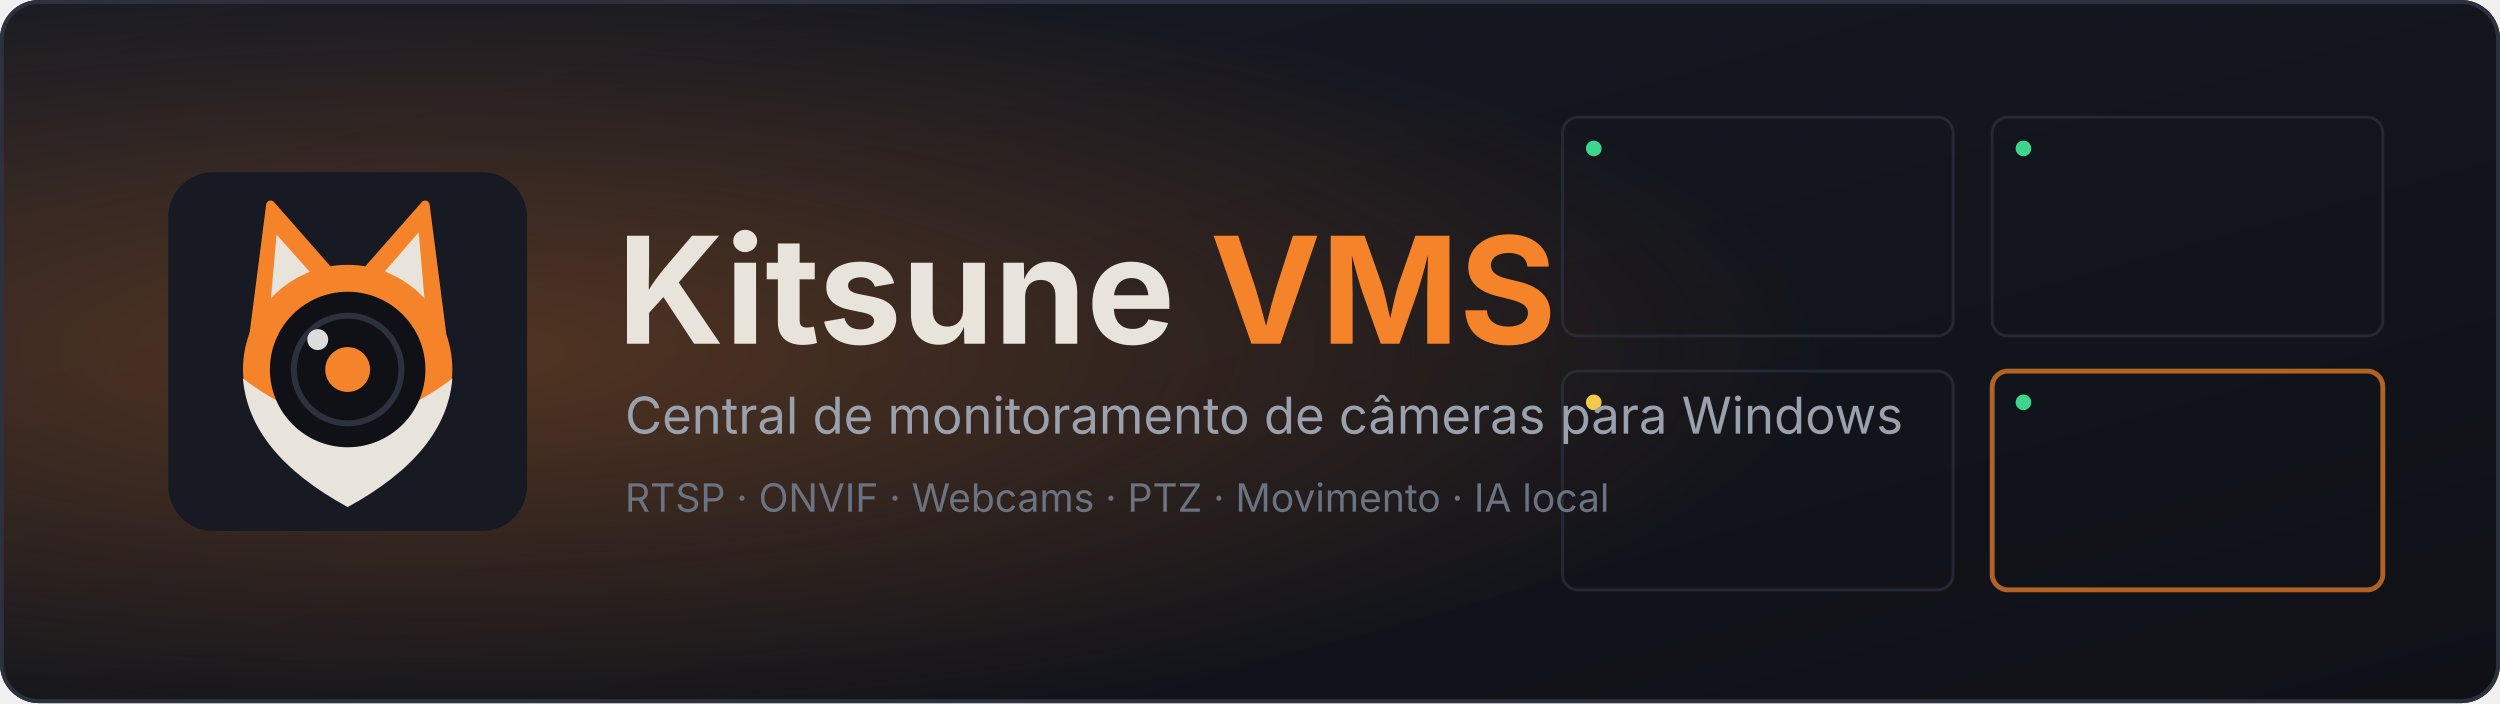
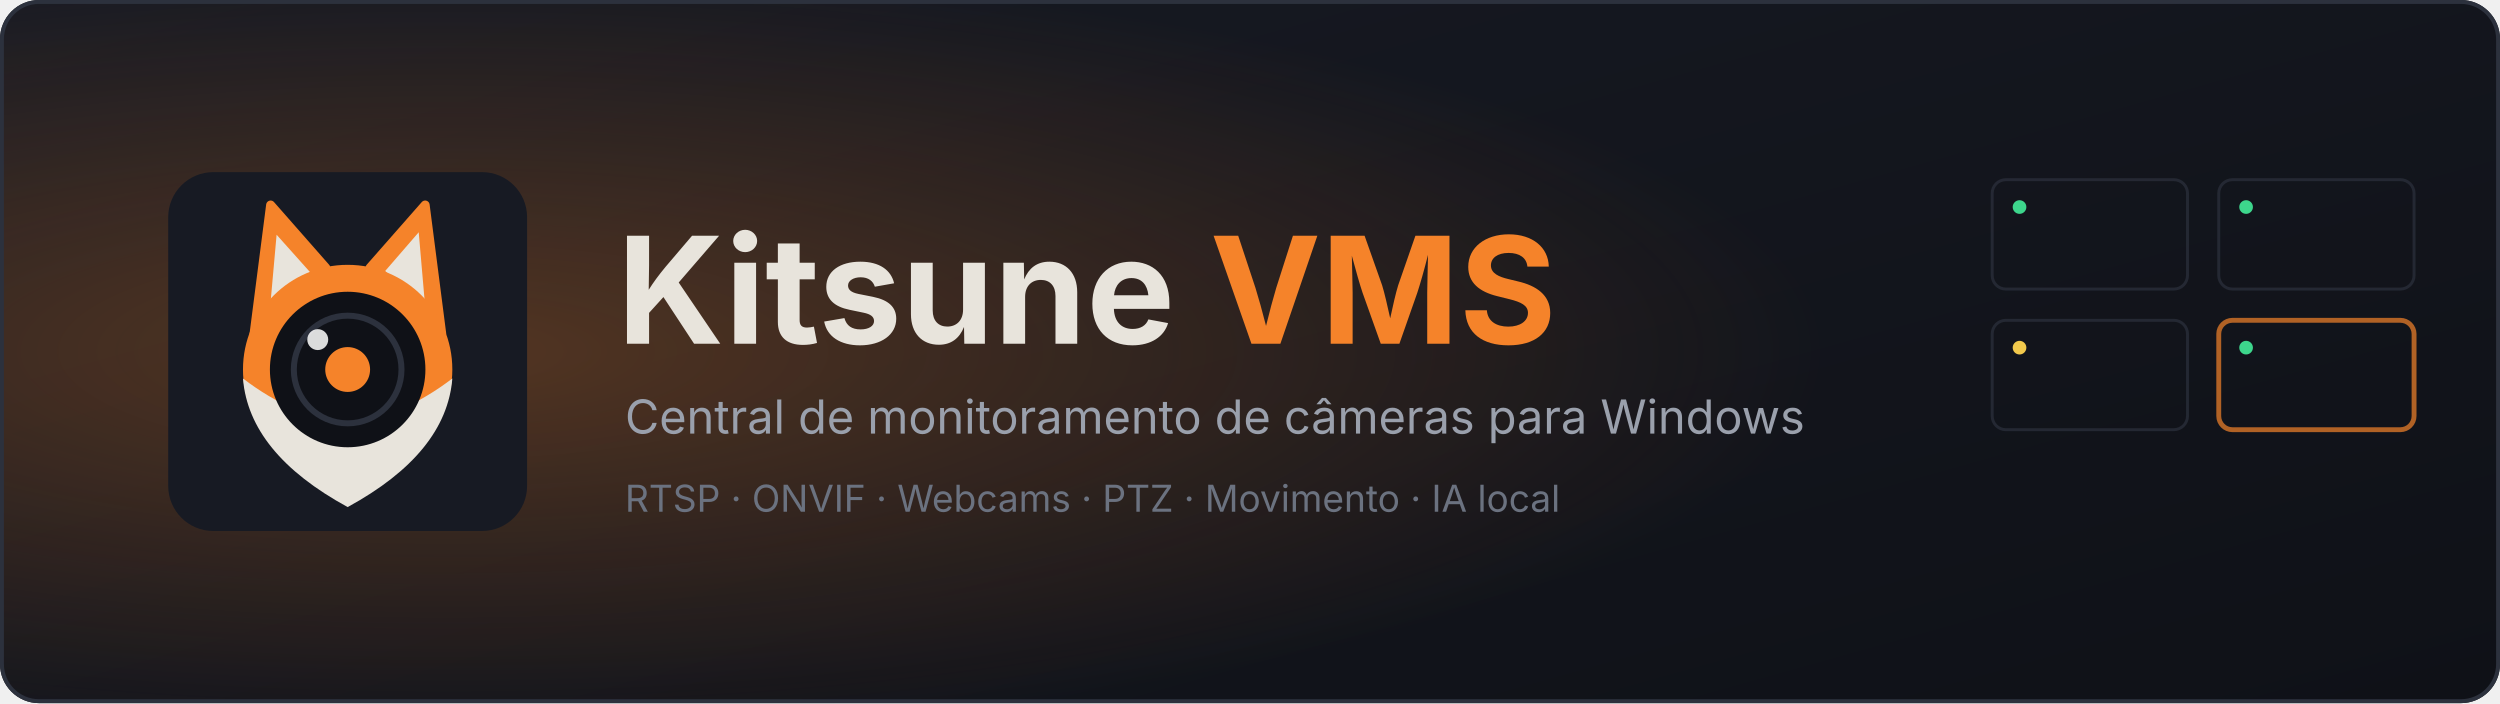
<svg xmlns="http://www.w3.org/2000/svg" viewBox="0 0 1280 360" width="1280" height="360" role="img" aria-label="Kitsune VMS">
  <defs>
    <linearGradient id="bg" x1="0" y1="0" x2="1" y2="1">
      <stop offset="0" stop-color="#171a23" />
      <stop offset="1" stop-color="#0f1117" />
    </linearGradient>
    <radialGradient id="glow" cx="0.18" cy="0.5" r="0.55">
      <stop offset="0" stop-color="#f5832a" stop-opacity="0.28" />
      <stop offset="1" stop-color="#f5832a" stop-opacity="0" />
    </radialGradient>
  </defs>
  <rect width="1280" height="360" rx="20" fill="url(#bg)" />
  <rect width="1280" height="360" rx="20" fill="url(#glow)" />
  <rect x="1" y="1" width="1278" height="358" rx="19" fill="none" stroke="#2c313d" stroke-width="2" />
  <g stroke="#2c313d" stroke-width="1.5" fill="none" opacity="0.7">
-     <rect x="800" y="60" width="200" height="112" rx="8" />
-     <rect x="1020" y="60" width="200" height="112" rx="8" />
-     <rect x="800" y="190" width="200" height="112" rx="8" />
-     <rect x="1020" y="190" width="200" height="112" rx="8" stroke="#f5832a" stroke-width="2.5" />
+     <rect x="1020" y="92" width="100" height="56" rx="7" />
+     <rect x="1136" y="92" width="100" height="56" rx="7" />
+     <rect x="1020" y="164" width="100" height="56" rx="7" />
+     <rect x="1136" y="164" width="100" height="56" rx="7" stroke="#f5832a" stroke-width="2.5" />
  </g>
-   <circle cx="816" cy="76" r="4" fill="#3dd68c" />
-   <circle cx="1036" cy="76" r="4" fill="#3dd68c" />
-   <circle cx="816" cy="206" r="4" fill="#f2c94c" />
-   <circle cx="1036" cy="206" r="4" fill="#3dd68c" />
+   <circle cx="1034" cy="106" r="3.5" fill="#3dd68c" />
+   <circle cx="1150" cy="106" r="3.5" fill="#3dd68c" />
+   <circle cx="1034" cy="178" r="3.5" fill="#f2c94c" />
+   <circle cx="1150" cy="178" r="3.5" fill="#3dd68c" />
  <svg x="80" y="82" width="196" height="196" viewBox="0 0 256 256">
    <defs>
      <style>
      .st0 {
        fill: none;
        stroke: #2c313d;
        stroke-width: 4px;
      }

      .st1 {
        fill: #171a23;
      }

      .st2, .st3 {
        fill: #f5832a;
      }

      .st4 {
        fill: #fff;
        fill-opacity: .85;
      }

      .st5 {
        fill: #0f1117;
      }

      .st6 {
        fill: #e8e4dc;
      }

      .st3 {
        stroke: #f5832a;
        stroke-linejoin: round;
        stroke-width: 6px;
      }
    </style>
    </defs>
    <rect class="st1" x="8" y="8" width="240" height="240" rx="30.16" ry="30.16" />
    <g>
      <path class="st3" d="M76.48,30l-11.07,86,47.99-44-36.91-42Z" />
      <path class="st3" d="M179.83,30l11.07,86-47.99-44,36.91-42Z" />
    </g>
    <path class="st6" d="M80.48,49.88l-4.48,50.12,26.9-25.06-22.41-25.06Z" />
    <path class="st6" d="M175.52,48.23l4.48,51.77-26.9-25.89,22.41-25.89Z" />
    <circle class="st2" cx="128" cy="140" r="70" />
    <path class="st6" d="M58,146c22.67,17.33,46,27.33,70,30,24-2.67,47.33-12.67,70-30-2.67,33.33-26,62-70,86-44-24-67.33-52.67-70-86Z" />
    <circle class="st5" cx="128" cy="140" r="52" />
    <circle class="st0" cx="128" cy="140" r="36" />
    <circle class="st2" cx="128" cy="140" r="15" />
    <circle class="st4" cx="108" cy="120" r="7" />
  </svg>
  <text x="316" y="176" font-family="Segoe UI, Inter, Helvetica, Arial, sans-serif" font-size="76" font-weight="700" fill="#e8e4dc">Kitsune <tspan fill="#f5832a">VMS</tspan>
  </text>
-   <text x="320" y="222" font-family="Segoe UI, Inter, Helvetica, Arial, sans-serif" font-size="26" fill="#9aa0ac">Central de monitoramento de câmeras para Windows</text>
-   <text x="320" y="262" font-family="Segoe UI, Inter, Helvetica, Arial, sans-serif" font-size="20" fill="#6b7280">RTSP · ONVIF · Webcams · PTZ · Movimento · IA local</text>
+   <text x="320" y="222" font-family="Segoe UI, Inter, Helvetica, Arial, sans-serif" font-size="24" fill="#9aa0ac">Central de monitoramento de câmeras para Windows</text>
+   <text x="320" y="262" font-family="Segoe UI, Inter, Helvetica, Arial, sans-serif" font-size="19" fill="#6b7280">RTSP · ONVIF · Webcams · PTZ · Movimento · IA local</text>
</svg>
